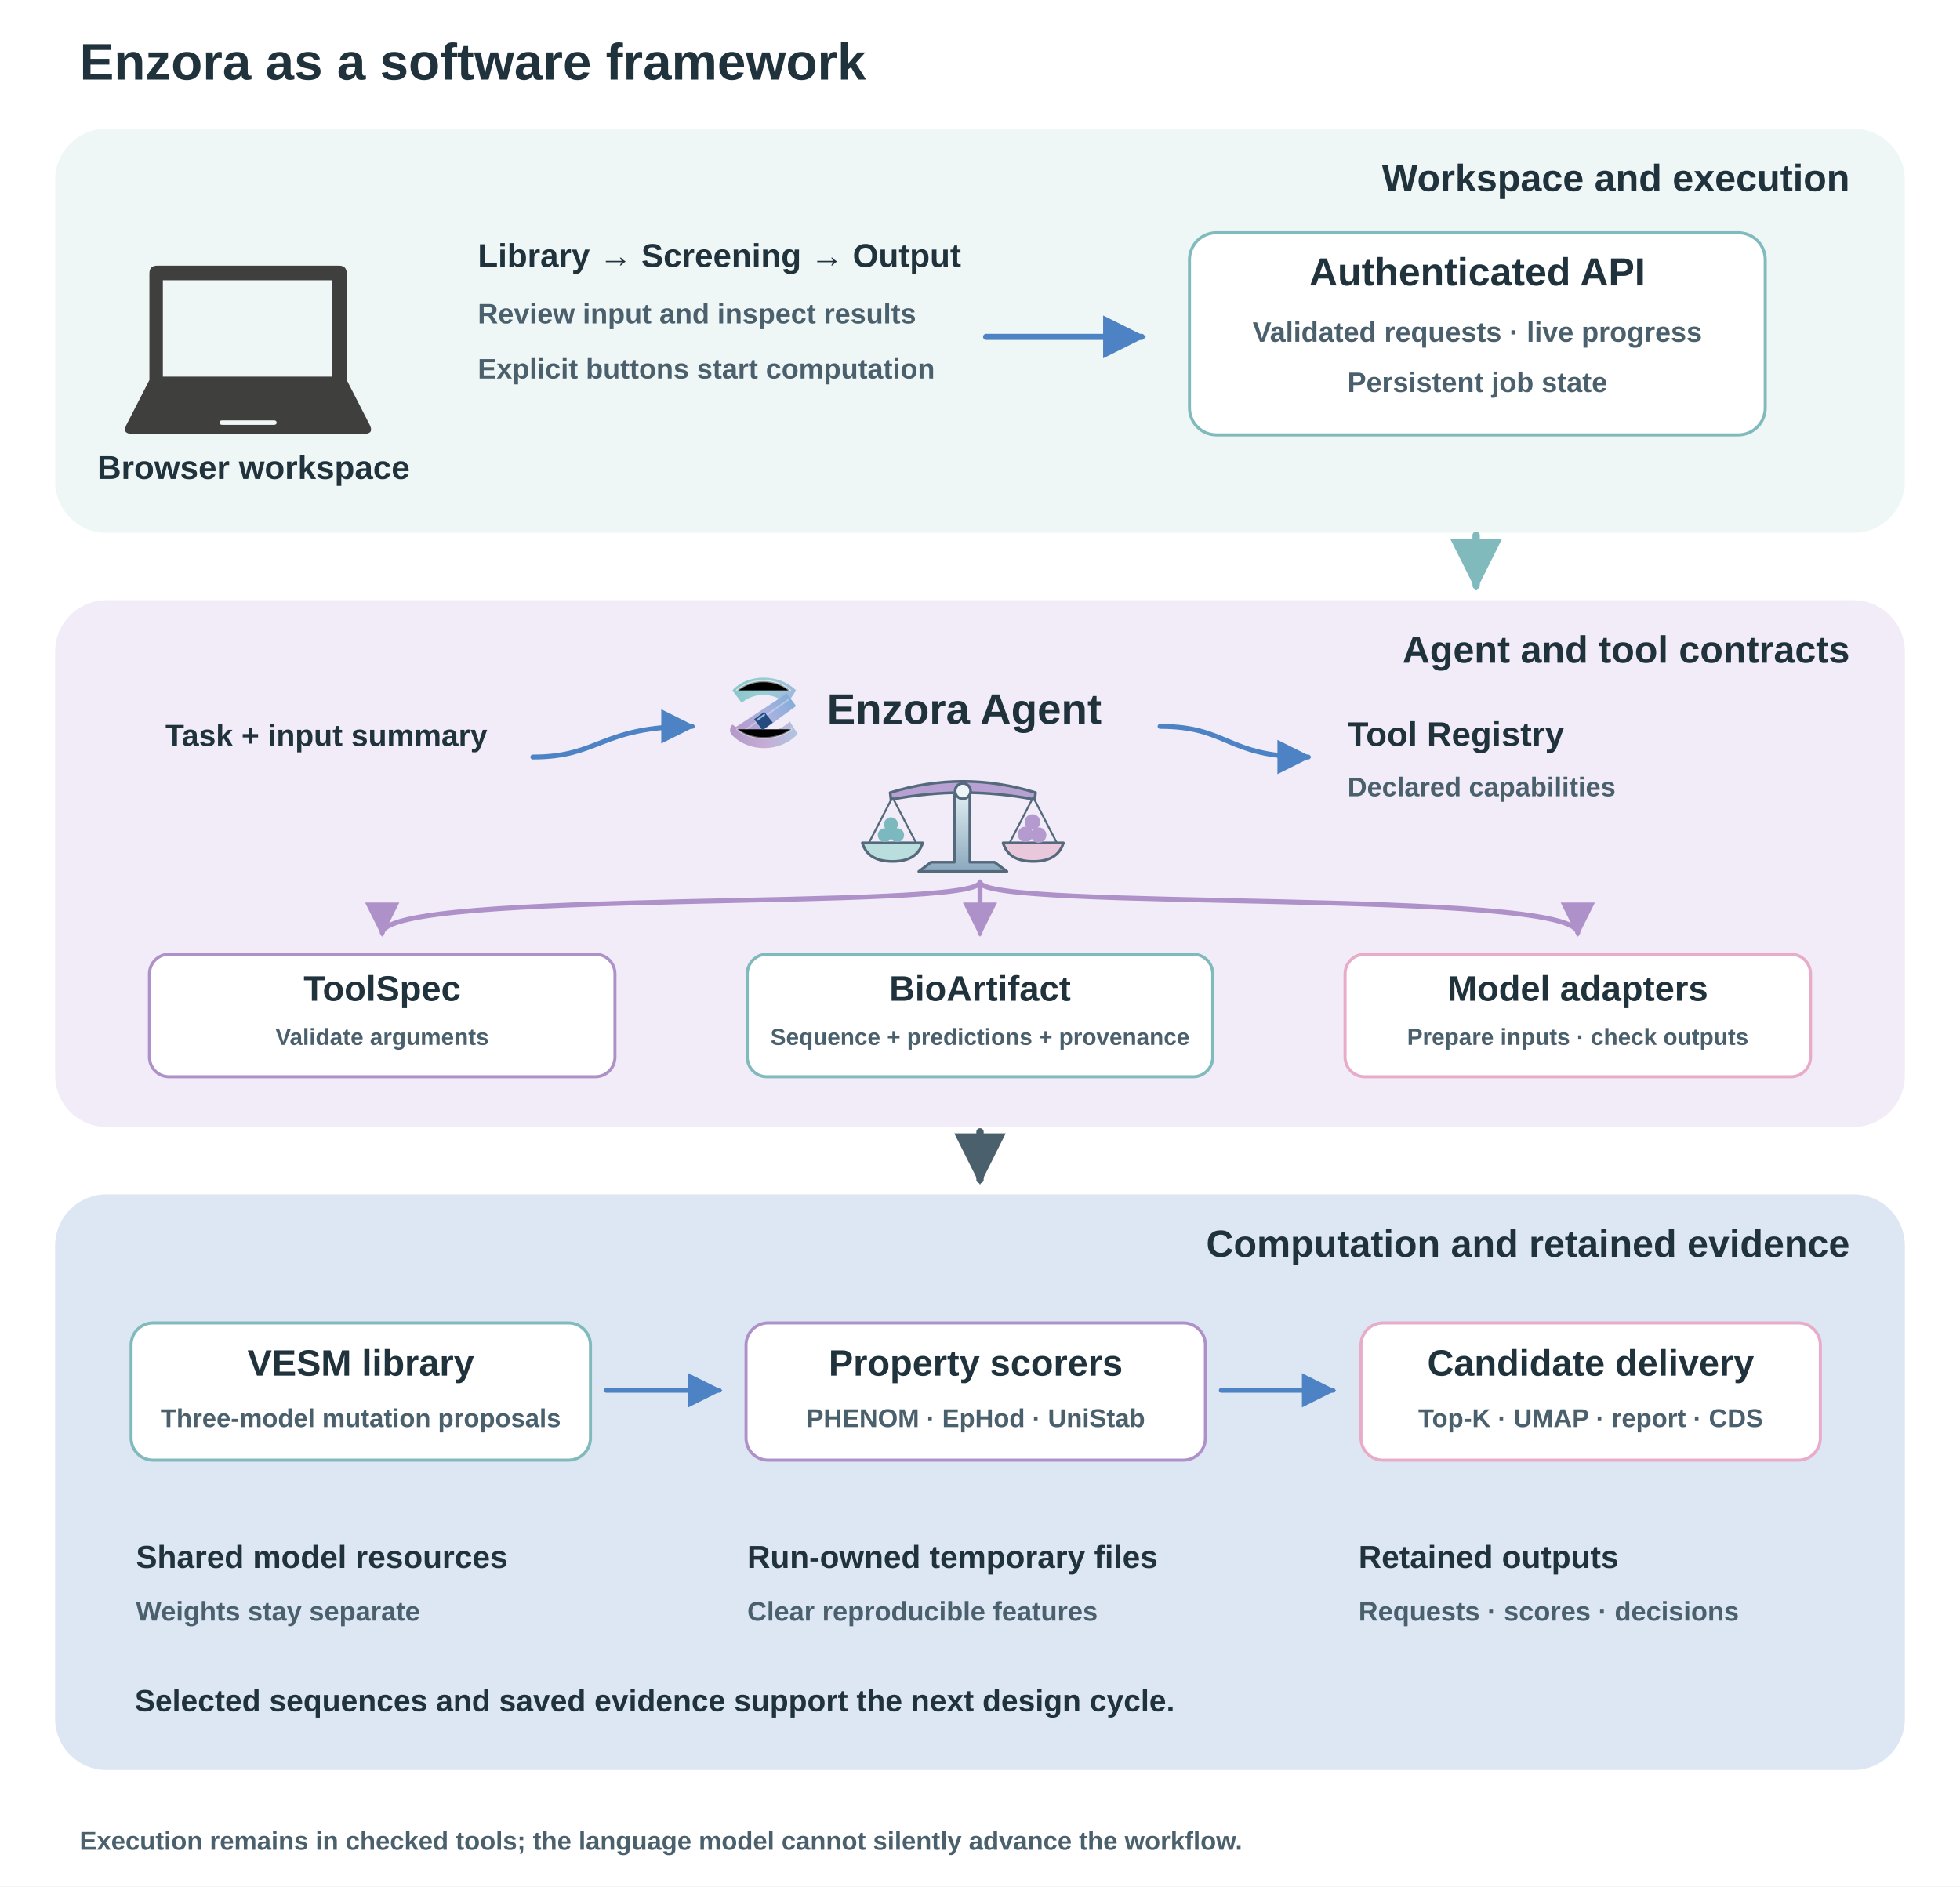
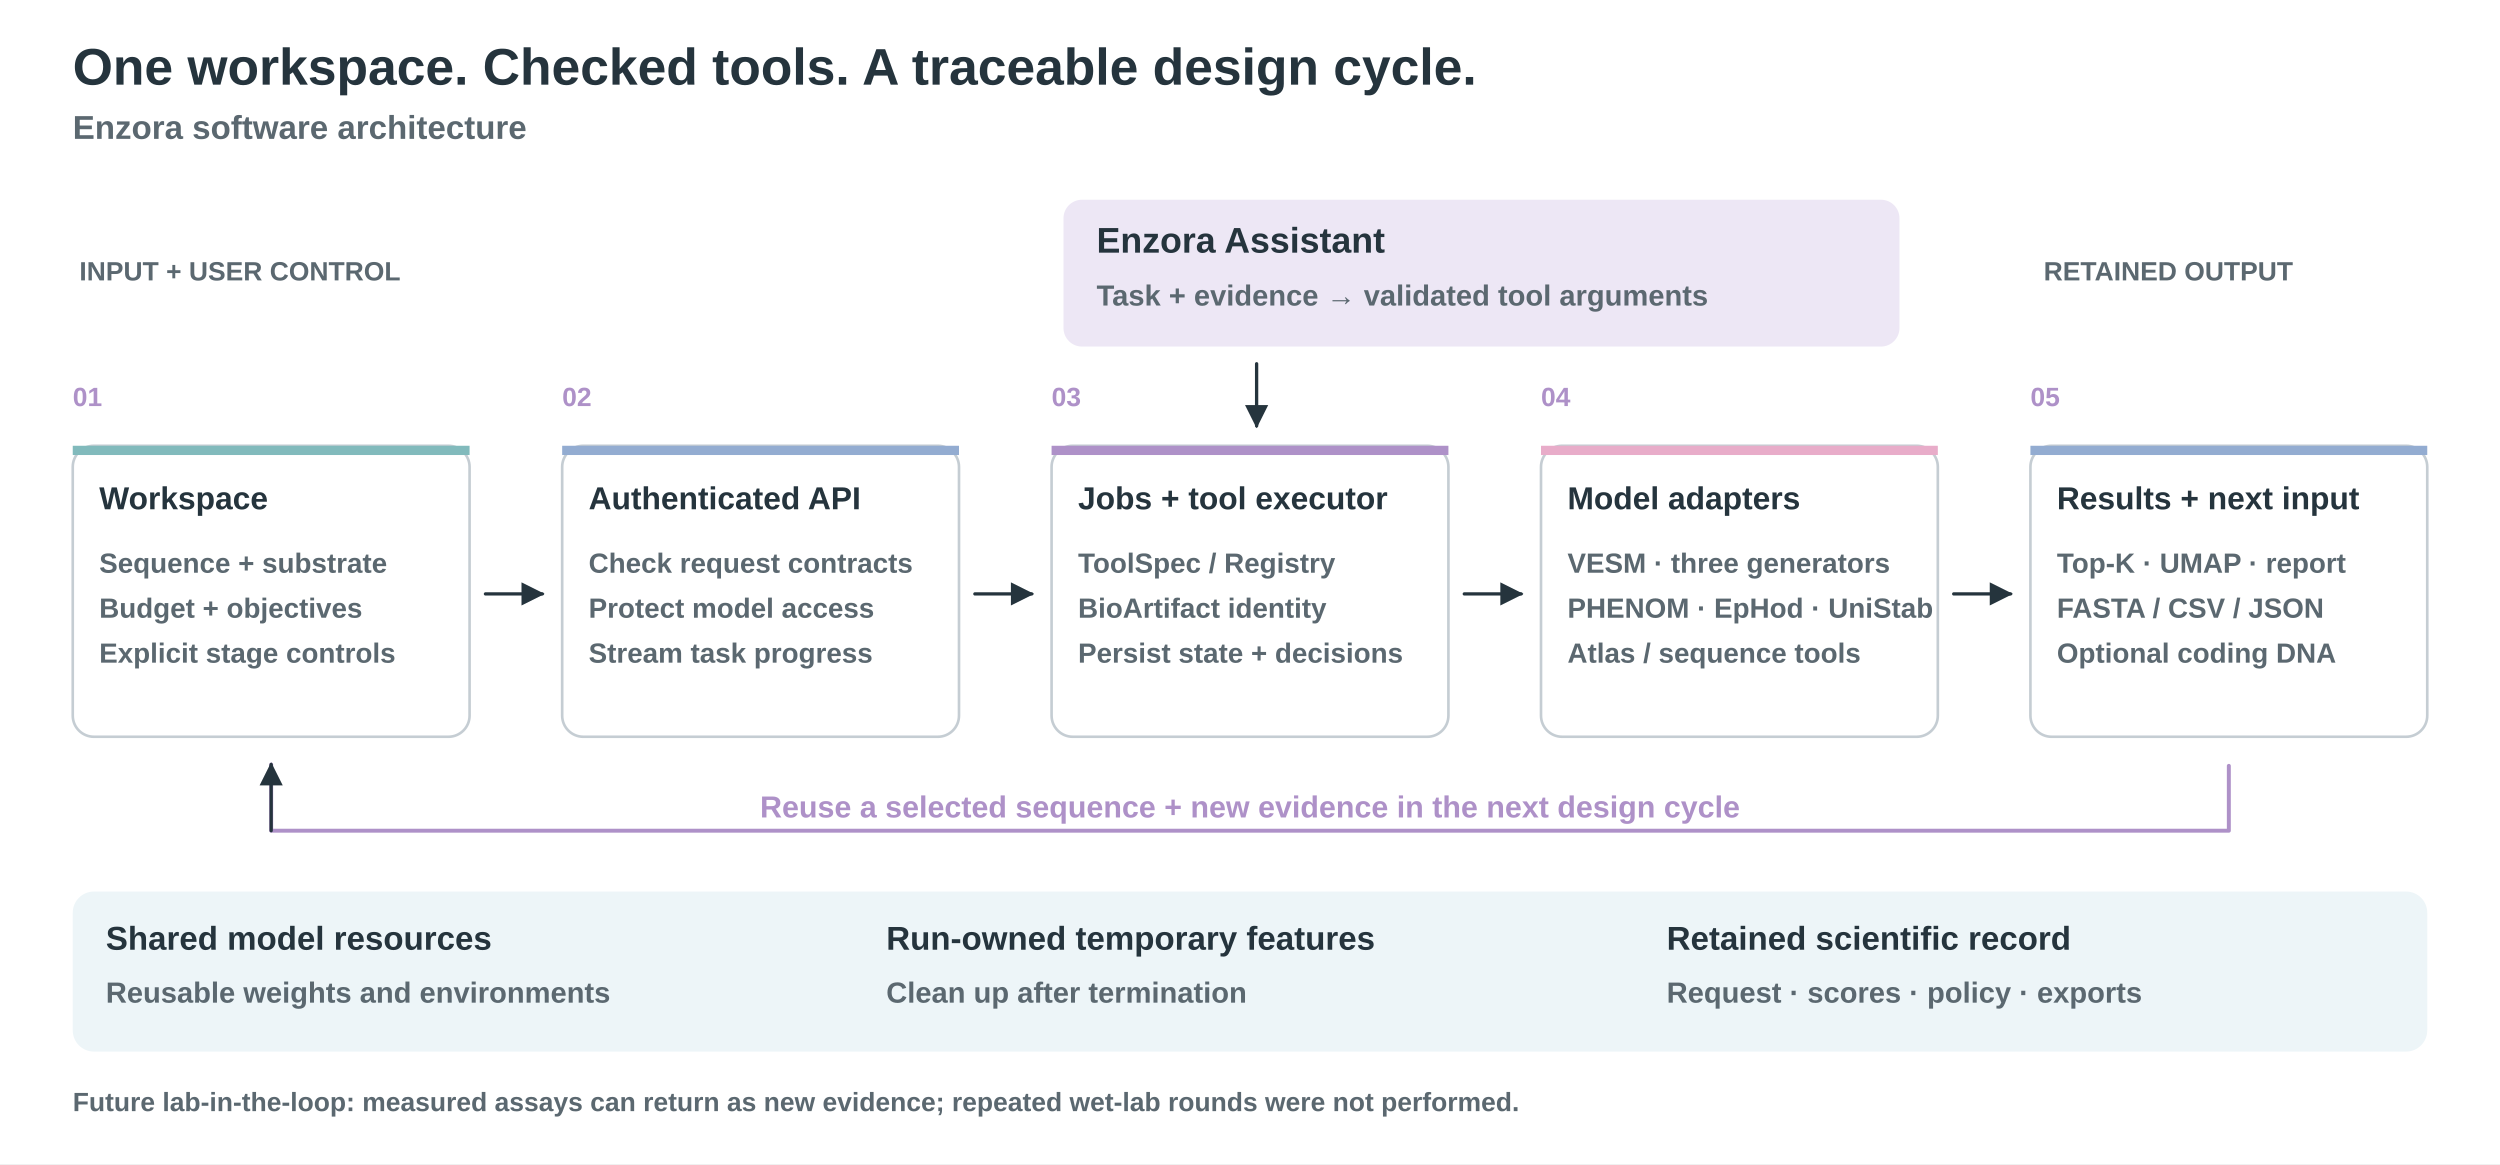
- <svg xmlns="http://www.w3.org/2000/svg" viewBox="0 0 1600 1540" width="1600" height="1540" role="img">
+ <svg xmlns="http://www.w3.org/2000/svg" width="1890" height="880" viewBox="0 0 1890 880" role="img">
  <defs>
-     <marker id="arrow-blue" viewBox="0 0 10 10" refX="9" refY="5" markerWidth="7" markerHeight="7" orient="auto">
-       <path d="M0 0L10 5L0 10Z" fill="#4D83C4" />
-     </marker>
-     <marker id="arrow-purple" viewBox="0 0 10 10" refX="9" refY="5" markerWidth="7" markerHeight="7" orient="auto">
-       <path d="M0 0L10 5L0 10Z" fill="#AE91C8" />
-     </marker>
-     <marker id="arrow-teal" viewBox="0 0 10 10" refX="9" refY="5" markerWidth="7" markerHeight="7" orient="auto">
-       <path d="M0 0L10 5L0 10Z" fill="#81BABC" />
-     </marker>
-     <marker id="arrow-muted" viewBox="0 0 10 10" refX="9" refY="5" markerWidth="7" markerHeight="7" orient="auto">
-       <path d="M0 0L10 5L0 10Z" fill="#4B606D" />
+     <marker id="arrow" viewBox="0 0 10 10" refX="9" refY="5" markerWidth="7" markerHeight="7" orient="auto">
+       <path d="M0 0L10 5L0 10Z" fill="#25343D" />
    </marker>
  </defs>
-   <rect x="0" y="0" width="1600" height="1540" rx="0" fill="#FFFFFF" stroke="none" stroke-width="2.5" />
-   <text x="65" y="65" font-family="Arial,Helvetica,sans-serif" font-size="42" font-weight="700" text-anchor="start" fill="#20333D">Enzora as a software framework</text>
-   <rect x="45" y="105" width="1510" height="330" rx="42" fill="#EFF6F6" stroke="none" stroke-width="2.5" />
-   <text x="1510" y="156" font-family="Arial,Helvetica,sans-serif" font-size="31" font-weight="700" text-anchor="end" fill="#20333D">Workspace and execution</text>
-   <rect x="45" y="490" width="1510" height="430" rx="42" fill="#F1ECF8" stroke="none" stroke-width="2.5" />
-   <text x="1510" y="541" font-family="Arial,Helvetica,sans-serif" font-size="31" font-weight="700" text-anchor="end" fill="#20333D">Agent and tool contracts</text>
-   <rect x="45" y="975" width="1510" height="470" rx="42" fill="#DDE6F3" stroke="none" stroke-width="2.5" />
-   <text x="1510" y="1026" font-family="Arial,Helvetica,sans-serif" font-size="31" font-weight="700" text-anchor="end" fill="#20333D">Computation and retained evidence</text>
-   <svg x="100" y="208" width="205" height="155" viewBox="23 33 224 154">
-     <g id="laptop-laptop-computer" fill="#3F3F3D">
-       <path id="laptop-laptop-silhouette" fill-rule="evenodd" d="M54 35H216Q223 35 223 42V137L243.5 177Q247.5 185 238.5 185H31.5Q22.5 185 26.5 177L47 137V42Q47 35 54 35Z M59 48V134H210V48Z M112 173H158Q160.5 173 160.5 175Q160.5 177 158 177H112Q109.5 177 109.5 175Q109.5 173 112 173Z" />
-     </g>
-   </svg>
-   <text x="207" y="391" font-family="Arial,Helvetica,sans-serif" font-size="27" font-weight="700" text-anchor="middle" fill="#20333D">Browser workspace</text>
-   <text x="390" y="218" font-family="Arial,Helvetica,sans-serif" font-size="27" font-weight="700" text-anchor="start" fill="#20333D">Library → Screening → Output</text>
-   <text x="390" y="264" font-family="Arial,Helvetica,sans-serif" font-size="23" font-weight="700" text-anchor="start" fill="#4B606D">Review input and inspect results</text>
-   <text x="390" y="309" font-family="Arial,Helvetica,sans-serif" font-size="23" font-weight="700" text-anchor="start" fill="#4B606D">Explicit buttons start computation</text>
-   <path d="M805 275H932" fill="none" stroke="#4D83C4" stroke-width="5" stroke-linecap="round" stroke-linejoin="round" marker-end="url(#arrow-blue)" />
-   <rect x="971" y="190" width="470" height="165" rx="22" fill="#FFFFFF" stroke="#81BABC" stroke-width="2.5" />
-   <text x="1206" y="233" font-family="Arial,Helvetica,sans-serif" font-size="32" font-weight="700" text-anchor="middle" fill="#20333D">Authenticated API</text>
-   <text x="1206" y="279" font-family="Arial,Helvetica,sans-serif" font-size="23" font-weight="700" text-anchor="middle" fill="#4B606D">Validated requests · live progress</text>
-   <text x="1206" y="320" font-family="Arial,Helvetica,sans-serif" font-size="23" font-weight="700" text-anchor="middle" fill="#4B606D">Persistent job state</text>
-   <path d="M1205 437V478" fill="none" stroke="#81BABC" stroke-width="6" stroke-linecap="round" stroke-linejoin="round" marker-end="url(#arrow-teal)" />
-   <svg x="587" y="545" width="70" height="70" viewBox="0 0 64 64">
-     <defs>
-       <linearGradient id="systemlogo-enzora-fold-top" x1="10" y1="13" x2="53" y2="31" gradientUnits="userSpaceOnUse">
-         <stop stop-color="#83C6C6" />
-         <stop offset=".5" stop-color="#9BCDD5" />
-         <stop offset="1" stop-color="#9DB5DE" />
-       </linearGradient>
-       <linearGradient id="systemlogo-enzora-fold-middle" x1="49" y1="22" x2="19" y2="47" gradientUnits="userSpaceOnUse">
-         <stop stop-color="#85ACD9" />
-         <stop offset=".47" stop-color="#A7B2DF" />
-         <stop offset="1" stop-color="#B79BCD" />
-       </linearGradient>
-       <linearGradient id="systemlogo-enzora-fold-bottom" x1="13" y1="42" x2="53" y2="52" gradientUnits="userSpaceOnUse">
-         <stop stop-color="#B49AC8" />
-         <stop offset=".58" stop-color="#C6AED5" />
-         <stop offset="1" stop-color="#ADC7E0" />
-       </linearGradient>
-       <linearGradient id="systemlogo-enzora-fold-light" x1="24" y1="11" x2="48" y2="47" gradientUnits="userSpaceOnUse">
-         <stop stop-color="white" stop-opacity=".68" />
-         <stop offset="1" stop-color="white" stop-opacity=".08" />
-       </linearGradient>
-     </defs>
-     <g id="systemlogo-folded-z-ribbon" transform="translate(-4 -5) scale(1.16)">
-       <path d="M12 19C22 8 42 8 53 19L47 28C39 20 26 20 18 27Z" fill="url(#systemlogo-enzora-fold-top)" />
-       <path d="M47 21L53 29 23 51 12 44Z" fill="url(#systemlogo-enzora-fold-middle)" />
-       <path d="M12 41C23 49 40 48 49 39L54 47C43 59 23 59 12 48C10 46 10 43 12 41Z" fill="url(#systemlogo-enzora-fold-bottom)" />
-       <path d="M15 19C24 11 40 11 49 19" stroke="white" stroke-opacity=".58" stroke-width="1.4" stroke-linecap="round" />
-       <path d="M48 25L18 46" stroke="white" stroke-opacity=".32" stroke-width="1.1" stroke-linecap="round" />
-       <path d="M15 44C25 52 41 51 50 44" stroke="white" stroke-opacity=".38" stroke-width="1.2" stroke-linecap="round" />
-       <path d="M26 37.5L32.5 32.8 38 39.7 31.4 44.5Z" fill="#234B80" />
-       <path d="M28 38L32.5 34.7" stroke="#A8CBE8" stroke-opacity=".85" stroke-width="1.15" stroke-linecap="round" />
-     </g>
-   </svg>
-   <text x="675" y="591" font-family="Arial,Helvetica,sans-serif" font-size="35" font-weight="700" text-anchor="start" fill="#20333D">Enzora Agent</text>
-   <svg x="695" y="618" width="182" height="101" viewBox="0 0 280 160">
-     <defs>
-       <linearGradient id="systembalance-beam" x2="0" y2="1">
-         <stop stop-color="#DDEBF0" />
-         <stop offset="1" stop-color="#8BA8BD" />
-       </linearGradient>
-     </defs>
-     <g stroke="#55697C" stroke-width="3.5" stroke-linejoin="round">
-       <path d="M83 148h114l-16-12h-32V49h-20v87H99Z" fill="url(#systembalance-beam)" />
-       <path d="M46 46Q140 17 234 46l-1 9Q141 37 47 55Z" fill="#B7A0D2" />
-       <circle cx="140" cy="44" r="10" fill="#EEF5F9" />
-       <path d="M49 52 18 112m31-60 31 60m151-60-31 60m31-60 31 60" fill="none" stroke-width="2.5" />
-       <path d="M10 111h78q-7 24-39 24t-39-24Z" fill="#B9DEDD" />
-       <path d="M192 111h78q-7 24-39 24t-39-24Z" fill="#EAC8DC" />
-     </g>
-     <g fill="#7CB9BE">
-       <circle cx="39" cy="101" r="9" />
-       <circle cx="55" cy="101" r="9" />
-       <circle cx="47" cy="87" r="9" />
-     </g>
-     <g fill="#B59ACF">
-       <circle cx="221" cy="100" r="10" />
-       <circle cx="238" cy="101" r="10" />
-       <circle cx="230" cy="84" r="10" />
-     </g>
-   </svg>
-   <text x="135" y="609" font-family="Arial,Helvetica,sans-serif" font-size="25" font-weight="700" text-anchor="start" fill="#20333D">Task + input summary</text>
-   <path d="M435 618C490 618 490 593 565 593" fill="none" stroke="#4D83C4" stroke-width="4" stroke-linecap="round" stroke-linejoin="round" marker-end="url(#arrow-blue)" />
-   <text x="1100" y="609" font-family="Arial,Helvetica,sans-serif" font-size="28" font-weight="700" text-anchor="start" fill="#20333D">Tool Registry</text>
-   <text x="1100" y="650" font-family="Arial,Helvetica,sans-serif" font-size="22" font-weight="700" text-anchor="start" fill="#4B606D">Declared capabilities</text>
-   <path d="M947 593C1003 593 1001 618 1068 618" fill="none" stroke="#4D83C4" stroke-width="4" stroke-linecap="round" stroke-linejoin="round" marker-end="url(#arrow-blue)" />
-   <rect x="122" y="779" width="380" height="100" rx="16" fill="#FFFFFF" stroke="#AE91C8" stroke-width="2.5" />
-   <text x="312" y="817" font-family="Arial,Helvetica,sans-serif" font-size="29" font-weight="700" text-anchor="middle" fill="#20333D">ToolSpec</text>
-   <text x="312" y="853" font-family="Arial,Helvetica,sans-serif" font-size="19" font-weight="700" text-anchor="middle" fill="#4B606D">Validate arguments</text>
-   <rect x="610" y="779" width="380" height="100" rx="16" fill="#FFFFFF" stroke="#81BABC" stroke-width="2.5" />
-   <text x="800" y="817" font-family="Arial,Helvetica,sans-serif" font-size="29" font-weight="700" text-anchor="middle" fill="#20333D">BioArtifact</text>
-   <text x="800" y="853" font-family="Arial,Helvetica,sans-serif" font-size="19" font-weight="700" text-anchor="middle" fill="#4B606D">Sequence + predictions + provenance</text>
-   <rect x="1098" y="779" width="380" height="100" rx="16" fill="#FFFFFF" stroke="#E8ACC9" stroke-width="2.5" />
-   <text x="1288" y="817" font-family="Arial,Helvetica,sans-serif" font-size="29" font-weight="700" text-anchor="middle" fill="#20333D">Model adapters</text>
-   <text x="1288" y="853" font-family="Arial,Helvetica,sans-serif" font-size="19" font-weight="700" text-anchor="middle" fill="#4B606D">Prepare inputs · check outputs</text>
-   <path d="M800 720C800 744 312 725 312 762" fill="none" stroke="#AE91C8" stroke-width="4" stroke-linecap="round" stroke-linejoin="round" marker-end="url(#arrow-purple)" />
-   <path d="M800 720V762" fill="none" stroke="#AE91C8" stroke-width="4" stroke-linecap="round" stroke-linejoin="round" marker-end="url(#arrow-purple)" />
-   <path d="M800 720C800 744 1288 725 1288 762" fill="none" stroke="#AE91C8" stroke-width="4" stroke-linecap="round" stroke-linejoin="round" marker-end="url(#arrow-purple)" />
-   <path d="M800 924V963" fill="none" stroke="#4B606D" stroke-width="6" stroke-linecap="round" stroke-linejoin="round" marker-end="url(#arrow-muted)" />
-   <rect x="107" y="1080" width="375" height="112" rx="18" fill="#FFFFFF" stroke="#81BABC" stroke-width="2.5" />
-   <text x="294.5" y="1123" font-family="Arial,Helvetica,sans-serif" font-size="30" font-weight="700" text-anchor="middle" fill="#20333D">VESM library</text>
-   <text x="294.5" y="1165" font-family="Arial,Helvetica,sans-serif" font-size="21" font-weight="700" text-anchor="middle" fill="#4B606D">Three-model mutation proposals</text>
-   <rect x="609" y="1080" width="375" height="112" rx="18" fill="#FFFFFF" stroke="#AE91C8" stroke-width="2.5" />
-   <text x="796.5" y="1123" font-family="Arial,Helvetica,sans-serif" font-size="30" font-weight="700" text-anchor="middle" fill="#20333D">Property scorers</text>
-   <text x="796.5" y="1165" font-family="Arial,Helvetica,sans-serif" font-size="21" font-weight="700" text-anchor="middle" fill="#4B606D">PHENOM · EpHod · UniStab</text>
-   <rect x="1111" y="1080" width="375" height="112" rx="18" fill="#FFFFFF" stroke="#E8ACC9" stroke-width="2.5" />
-   <text x="1298.5" y="1123" font-family="Arial,Helvetica,sans-serif" font-size="30" font-weight="700" text-anchor="middle" fill="#20333D">Candidate delivery</text>
-   <text x="1298.5" y="1165" font-family="Arial,Helvetica,sans-serif" font-size="21" font-weight="700" text-anchor="middle" fill="#4B606D">Top-K · UMAP · report · CDS</text>
-   <path d="M495 1135H587" fill="none" stroke="#4D83C4" stroke-width="4" stroke-linecap="round" stroke-linejoin="round" marker-end="url(#arrow-blue)" />
-   <path d="M997 1135H1088" fill="none" stroke="#4D83C4" stroke-width="4" stroke-linecap="round" stroke-linejoin="round" marker-end="url(#arrow-blue)" />
-   <text x="111" y="1280" font-family="Arial,Helvetica,sans-serif" font-size="26" font-weight="700" text-anchor="start" fill="#20333D">Shared model resources</text>
-   <text x="111" y="1323" font-family="Arial,Helvetica,sans-serif" font-size="22" font-weight="700" text-anchor="start" fill="#4B606D">Weights stay separate</text>
-   <text x="610" y="1280" font-family="Arial,Helvetica,sans-serif" font-size="26" font-weight="700" text-anchor="start" fill="#20333D">Run-owned temporary files</text>
-   <text x="610" y="1323" font-family="Arial,Helvetica,sans-serif" font-size="22" font-weight="700" text-anchor="start" fill="#4B606D">Clear reproducible features</text>
-   <text x="1109" y="1280" font-family="Arial,Helvetica,sans-serif" font-size="26" font-weight="700" text-anchor="start" fill="#20333D">Retained outputs</text>
-   <text x="1109" y="1323" font-family="Arial,Helvetica,sans-serif" font-size="22" font-weight="700" text-anchor="start" fill="#4B606D">Requests · scores · decisions</text>
-   <text x="110" y="1397" font-family="Arial,Helvetica,sans-serif" font-size="25" font-weight="700" text-anchor="start" fill="#20333D">Selected sequences and saved evidence support the next design cycle.</text>
-   <text x="65" y="1510" font-family="Arial,Helvetica,sans-serif" font-size="21" font-weight="700" text-anchor="start" fill="#4B606D">Execution remains in checked tools; the language model cannot silently advance the workflow.</text>
+   <rect x="0" y="0" width="1890" height="880" rx="0" fill="#FFFFFF" stroke="none" stroke-width="2" />
+   <text x="55" y="64" font-family="Arial,Helvetica,sans-serif" font-size="39" font-weight="700" text-anchor="start" fill="#25343D">One workspace. Checked tools. A traceable design cycle.</text>
+   <text x="55" y="105" font-family="Arial,Helvetica,sans-serif" font-size="25" font-weight="700" text-anchor="start" fill="#5B6870">Enzora software architecture</text>
+   <text x="55" y="307" font-family="Arial,Helvetica,sans-serif" font-size="20" font-weight="700" text-anchor="start" fill="#AE91C8">01</text>
+   <rect x="55" y="337" width="300" height="220" rx="16" fill="#FFFFFF" stroke="#C5CDD3" stroke-width="2" />
+   <rect x="55" y="337" width="300" height="7" rx="0" fill="#81BABC" stroke="none" stroke-width="2" />
+   <text x="75" y="385" font-family="Arial,Helvetica,sans-serif" font-size="24" font-weight="700" text-anchor="start" fill="#25343D">Workspace</text>
+   <text x="75" y="433" font-family="Arial,Helvetica,sans-serif" font-size="21" font-weight="700" text-anchor="start" fill="#5B6870">Sequence + substrate</text>
+   <text x="75" y="467" font-family="Arial,Helvetica,sans-serif" font-size="21" font-weight="700" text-anchor="start" fill="#5B6870">Budget + objectives</text>
+   <text x="75" y="501" font-family="Arial,Helvetica,sans-serif" font-size="21" font-weight="700" text-anchor="start" fill="#5B6870">Explicit stage controls</text>
+   <path d="M367 449H410" fill="none" stroke="#25343D" stroke-width="2.5" stroke-linecap="round" stroke-linejoin="round" marker-end="url(#arrow)" />
+   <text x="425" y="307" font-family="Arial,Helvetica,sans-serif" font-size="20" font-weight="700" text-anchor="start" fill="#AE91C8">02</text>
+   <rect x="425" y="337" width="300" height="220" rx="16" fill="#FFFFFF" stroke="#C5CDD3" stroke-width="2" />
+   <rect x="425" y="337" width="300" height="7" rx="0" fill="#93ACD1" stroke="none" stroke-width="2" />
+   <text x="445" y="385" font-family="Arial,Helvetica,sans-serif" font-size="24" font-weight="700" text-anchor="start" fill="#25343D">Authenticated API</text>
+   <text x="445" y="433" font-family="Arial,Helvetica,sans-serif" font-size="21" font-weight="700" text-anchor="start" fill="#5B6870">Check request contracts</text>
+   <text x="445" y="467" font-family="Arial,Helvetica,sans-serif" font-size="21" font-weight="700" text-anchor="start" fill="#5B6870">Protect model access</text>
+   <text x="445" y="501" font-family="Arial,Helvetica,sans-serif" font-size="21" font-weight="700" text-anchor="start" fill="#5B6870">Stream task progress</text>
+   <path d="M737 449H780" fill="none" stroke="#25343D" stroke-width="2.5" stroke-linecap="round" stroke-linejoin="round" marker-end="url(#arrow)" />
+   <text x="795" y="307" font-family="Arial,Helvetica,sans-serif" font-size="20" font-weight="700" text-anchor="start" fill="#AE91C8">03</text>
+   <rect x="795" y="337" width="300" height="220" rx="16" fill="#FFFFFF" stroke="#C5CDD3" stroke-width="2" />
+   <rect x="795" y="337" width="300" height="7" rx="0" fill="#AE91C8" stroke="none" stroke-width="2" />
+   <text x="815" y="385" font-family="Arial,Helvetica,sans-serif" font-size="24" font-weight="700" text-anchor="start" fill="#25343D">Jobs + tool executor</text>
+   <text x="815" y="433" font-family="Arial,Helvetica,sans-serif" font-size="21" font-weight="700" text-anchor="start" fill="#5B6870">ToolSpec / Registry</text>
+   <text x="815" y="467" font-family="Arial,Helvetica,sans-serif" font-size="21" font-weight="700" text-anchor="start" fill="#5B6870">BioArtifact identity</text>
+   <text x="815" y="501" font-family="Arial,Helvetica,sans-serif" font-size="21" font-weight="700" text-anchor="start" fill="#5B6870">Persist state + decisions</text>
+   <path d="M1107 449H1150" fill="none" stroke="#25343D" stroke-width="2.5" stroke-linecap="round" stroke-linejoin="round" marker-end="url(#arrow)" />
+   <text x="1165" y="307" font-family="Arial,Helvetica,sans-serif" font-size="20" font-weight="700" text-anchor="start" fill="#AE91C8">04</text>
+   <rect x="1165" y="337" width="300" height="220" rx="16" fill="#FFFFFF" stroke="#C5CDD3" stroke-width="2" />
+   <rect x="1165" y="337" width="300" height="7" rx="0" fill="#E8ACC9" stroke="none" stroke-width="2" />
+   <text x="1185" y="385" font-family="Arial,Helvetica,sans-serif" font-size="24" font-weight="700" text-anchor="start" fill="#25343D">Model adapters</text>
+   <text x="1185" y="433" font-family="Arial,Helvetica,sans-serif" font-size="21" font-weight="700" text-anchor="start" fill="#5B6870">VESM · three generators</text>
+   <text x="1185" y="467" font-family="Arial,Helvetica,sans-serif" font-size="21" font-weight="700" text-anchor="start" fill="#5B6870">PHENOM · EpHod · UniStab</text>
+   <text x="1185" y="501" font-family="Arial,Helvetica,sans-serif" font-size="21" font-weight="700" text-anchor="start" fill="#5B6870">Atlas / sequence tools</text>
+   <path d="M1477 449H1520" fill="none" stroke="#25343D" stroke-width="2.5" stroke-linecap="round" stroke-linejoin="round" marker-end="url(#arrow)" />
+   <text x="1535" y="307" font-family="Arial,Helvetica,sans-serif" font-size="20" font-weight="700" text-anchor="start" fill="#AE91C8">05</text>
+   <rect x="1535" y="337" width="300" height="220" rx="16" fill="#FFFFFF" stroke="#C5CDD3" stroke-width="2" />
+   <rect x="1535" y="337" width="300" height="7" rx="0" fill="#93ACD1" stroke="none" stroke-width="2" />
+   <text x="1555" y="385" font-family="Arial,Helvetica,sans-serif" font-size="24" font-weight="700" text-anchor="start" fill="#25343D">Results + next input</text>
+   <text x="1555" y="433" font-family="Arial,Helvetica,sans-serif" font-size="21" font-weight="700" text-anchor="start" fill="#5B6870">Top-K · UMAP · report</text>
+   <text x="1555" y="467" font-family="Arial,Helvetica,sans-serif" font-size="21" font-weight="700" text-anchor="start" fill="#5B6870">FASTA / CSV / JSON</text>
+   <text x="1555" y="501" font-family="Arial,Helvetica,sans-serif" font-size="21" font-weight="700" text-anchor="start" fill="#5B6870">Optional coding DNA</text>
+   <rect x="804" y="151" width="632" height="111" rx="14" fill="#EDE7F5" stroke="none" stroke-width="2" />
+   <text x="829" y="191" font-family="Arial,Helvetica,sans-serif" font-size="27" font-weight="700" text-anchor="start" fill="#25343D">Enzora Assistant</text>
+   <text x="829" y="231" font-family="Arial,Helvetica,sans-serif" font-size="22" font-weight="700" text-anchor="start" fill="#5B6870">Task + evidence → validated tool arguments</text>
+   <path d="M950 275V322" fill="none" stroke="#25343D" stroke-width="2.5" stroke-linecap="round" stroke-linejoin="round" marker-end="url(#arrow)" />
+   <text x="60" y="212" font-family="Arial,Helvetica,sans-serif" font-size="20" font-weight="700" text-anchor="start" fill="#5B6870">INPUT + USER CONTROL</text>
+   <text x="1545" y="212" font-family="Arial,Helvetica,sans-serif" font-size="20" font-weight="700" text-anchor="start" fill="#5B6870">RETAINED OUTPUT</text>
+   <path d="M1685 579V628H205V578" fill="none" stroke="#AE91C8" stroke-width="3" stroke-linecap="round" stroke-linejoin="round" />
+   <path d="M205 628V578" fill="none" stroke="#25343D" stroke-width="2.5" stroke-linecap="round" stroke-linejoin="round" marker-end="url(#arrow)" />
+   <text x="945" y="618" font-family="Arial,Helvetica,sans-serif" font-size="23" font-weight="700" text-anchor="middle" fill="#AE91C8">Reuse a selected sequence + new evidence in the next design cycle</text>
+   <rect x="55" y="674" width="1780" height="121" rx="16" fill="#EDF5F8" stroke="none" stroke-width="2" />
+   <text x="80" y="718" font-family="Arial,Helvetica,sans-serif" font-size="25" font-weight="700" text-anchor="start" fill="#25343D">Shared model resources</text>
+   <text x="80" y="758" font-family="Arial,Helvetica,sans-serif" font-size="22" font-weight="700" text-anchor="start" fill="#5B6870">Reusable weights and environments</text>
+   <text x="670" y="718" font-family="Arial,Helvetica,sans-serif" font-size="25" font-weight="700" text-anchor="start" fill="#25343D">Run-owned temporary features</text>
+   <text x="670" y="758" font-family="Arial,Helvetica,sans-serif" font-size="22" font-weight="700" text-anchor="start" fill="#5B6870">Clean up after termination</text>
+   <text x="1260" y="718" font-family="Arial,Helvetica,sans-serif" font-size="25" font-weight="700" text-anchor="start" fill="#25343D">Retained scientific record</text>
+   <text x="1260" y="758" font-family="Arial,Helvetica,sans-serif" font-size="22" font-weight="700" text-anchor="start" fill="#5B6870">Request · scores · policy · exports</text>
+   <text x="55" y="840" font-family="Arial,Helvetica,sans-serif" font-size="20" font-weight="700" text-anchor="start" fill="#5B6870">Future lab-in-the-loop: measured assays can return as new evidence; repeated wet-lab rounds were not performed.</text>
</svg>
